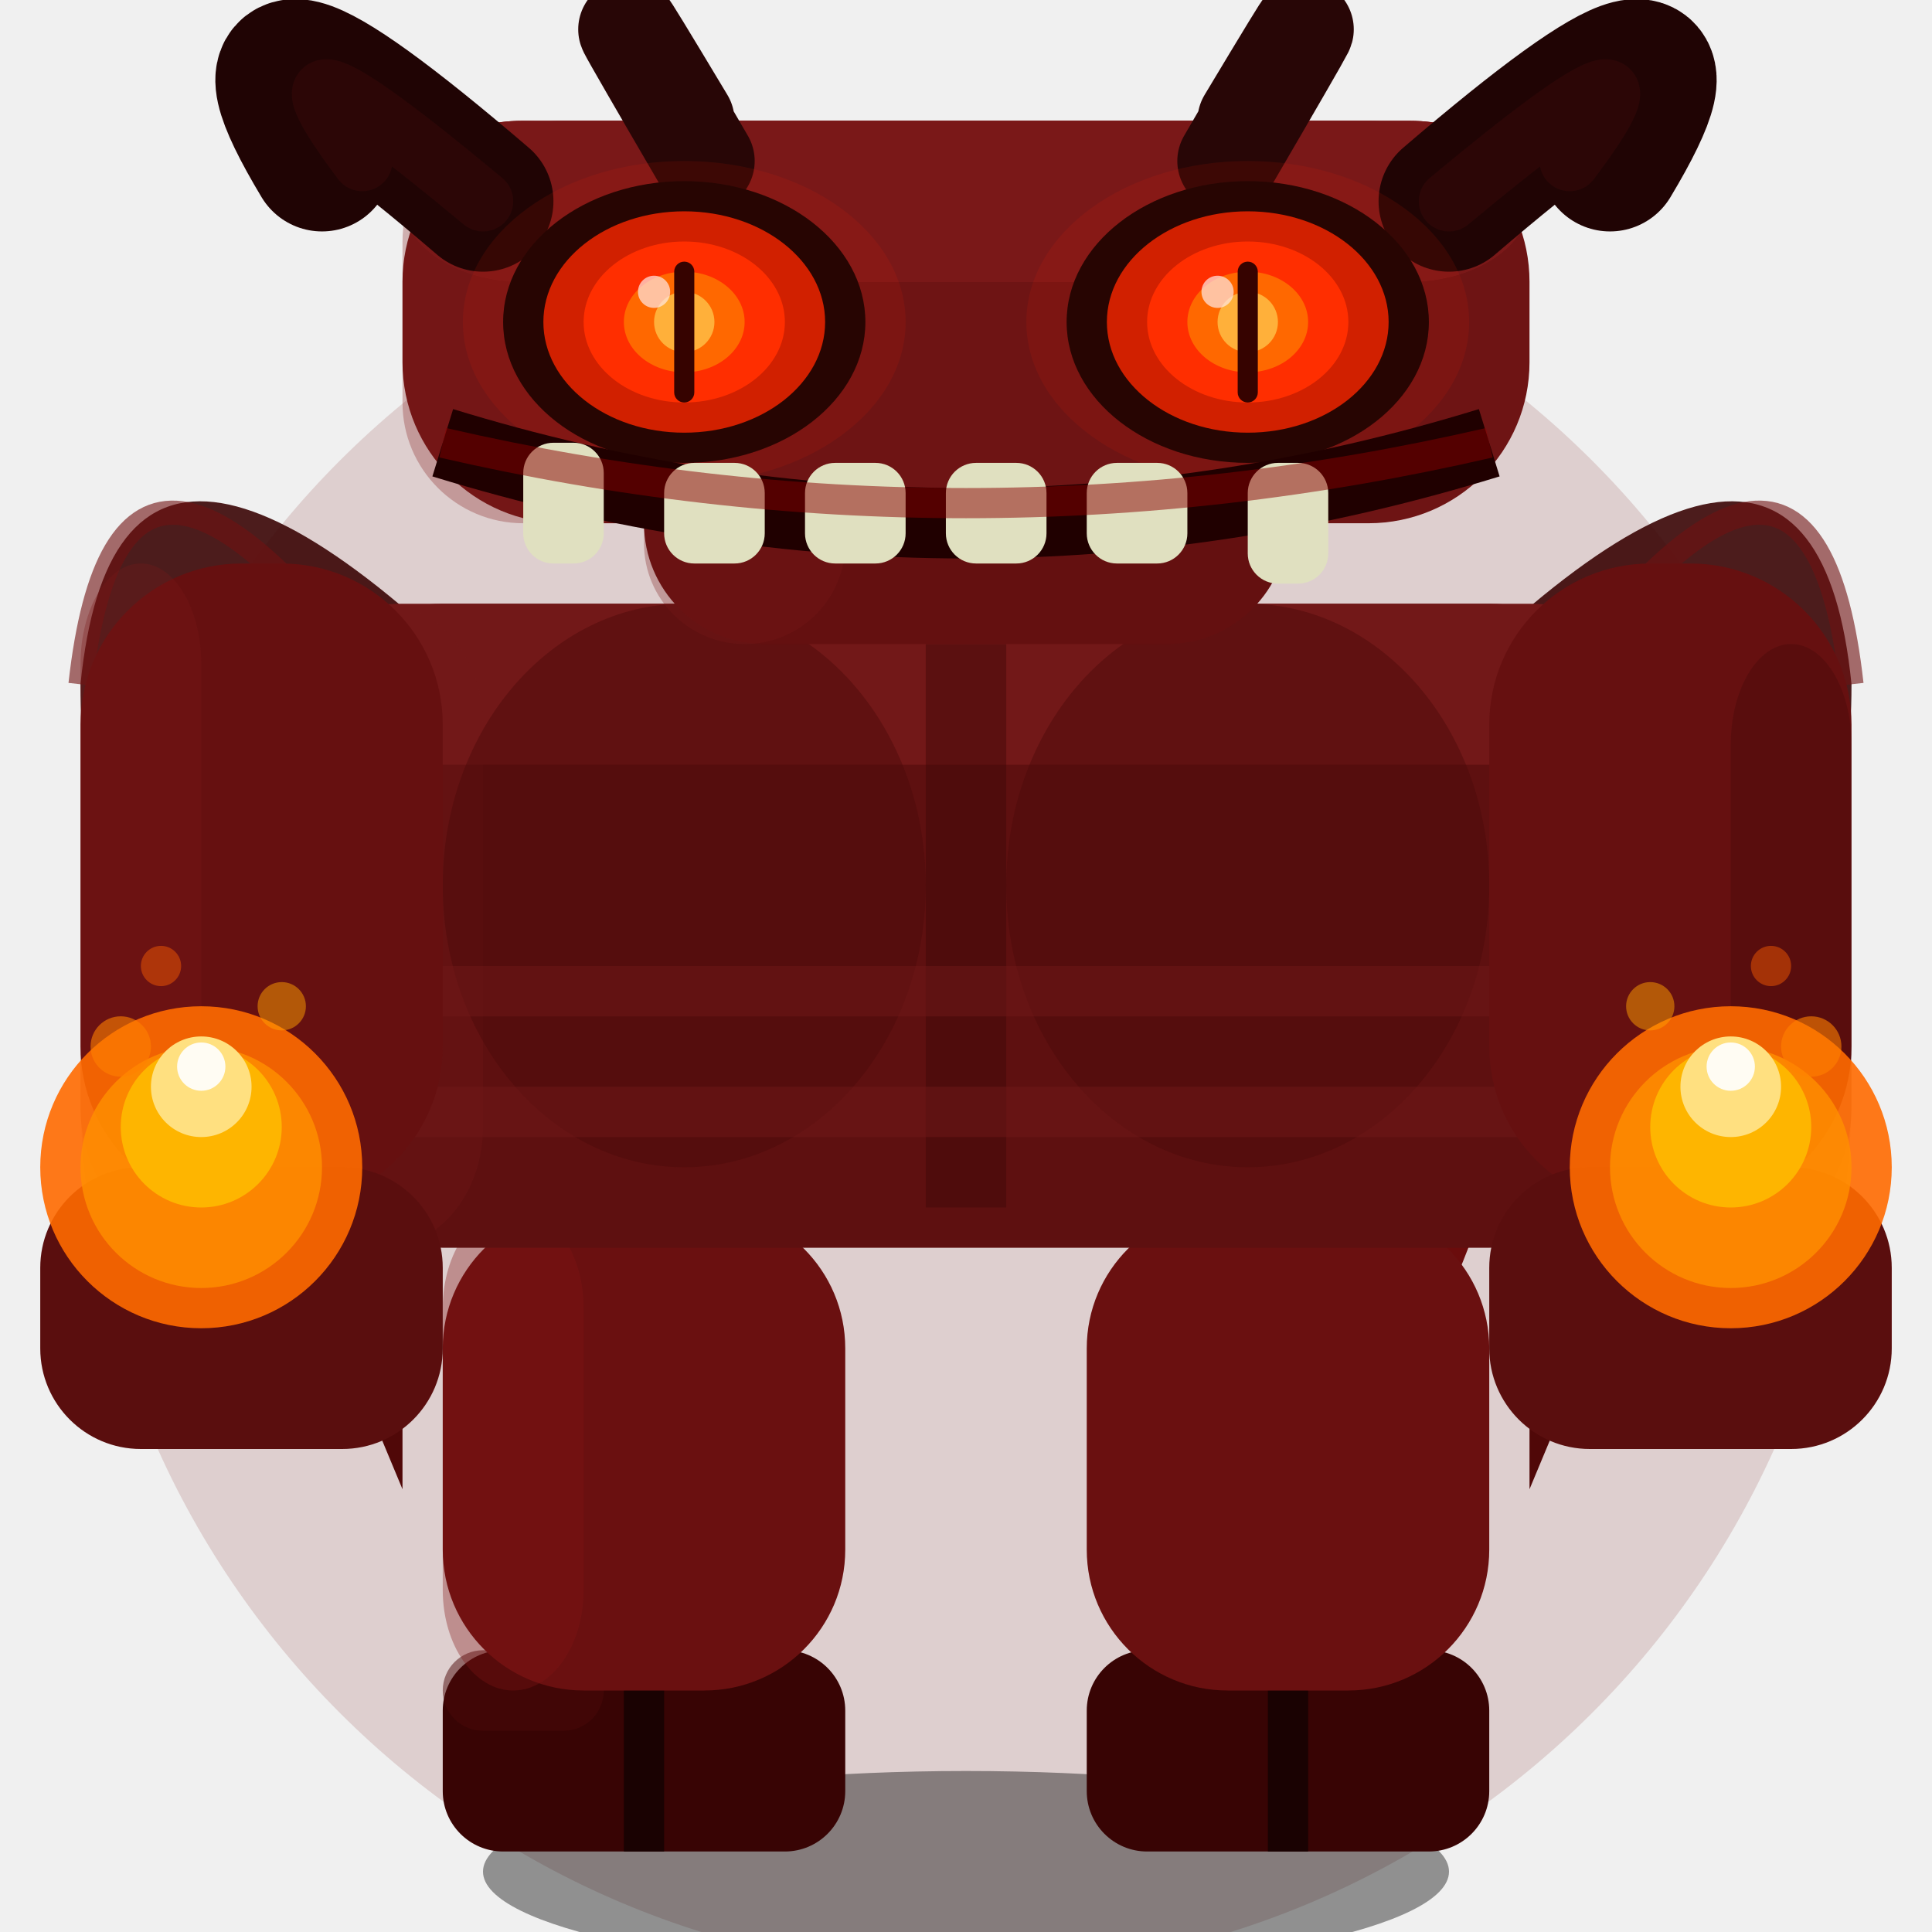
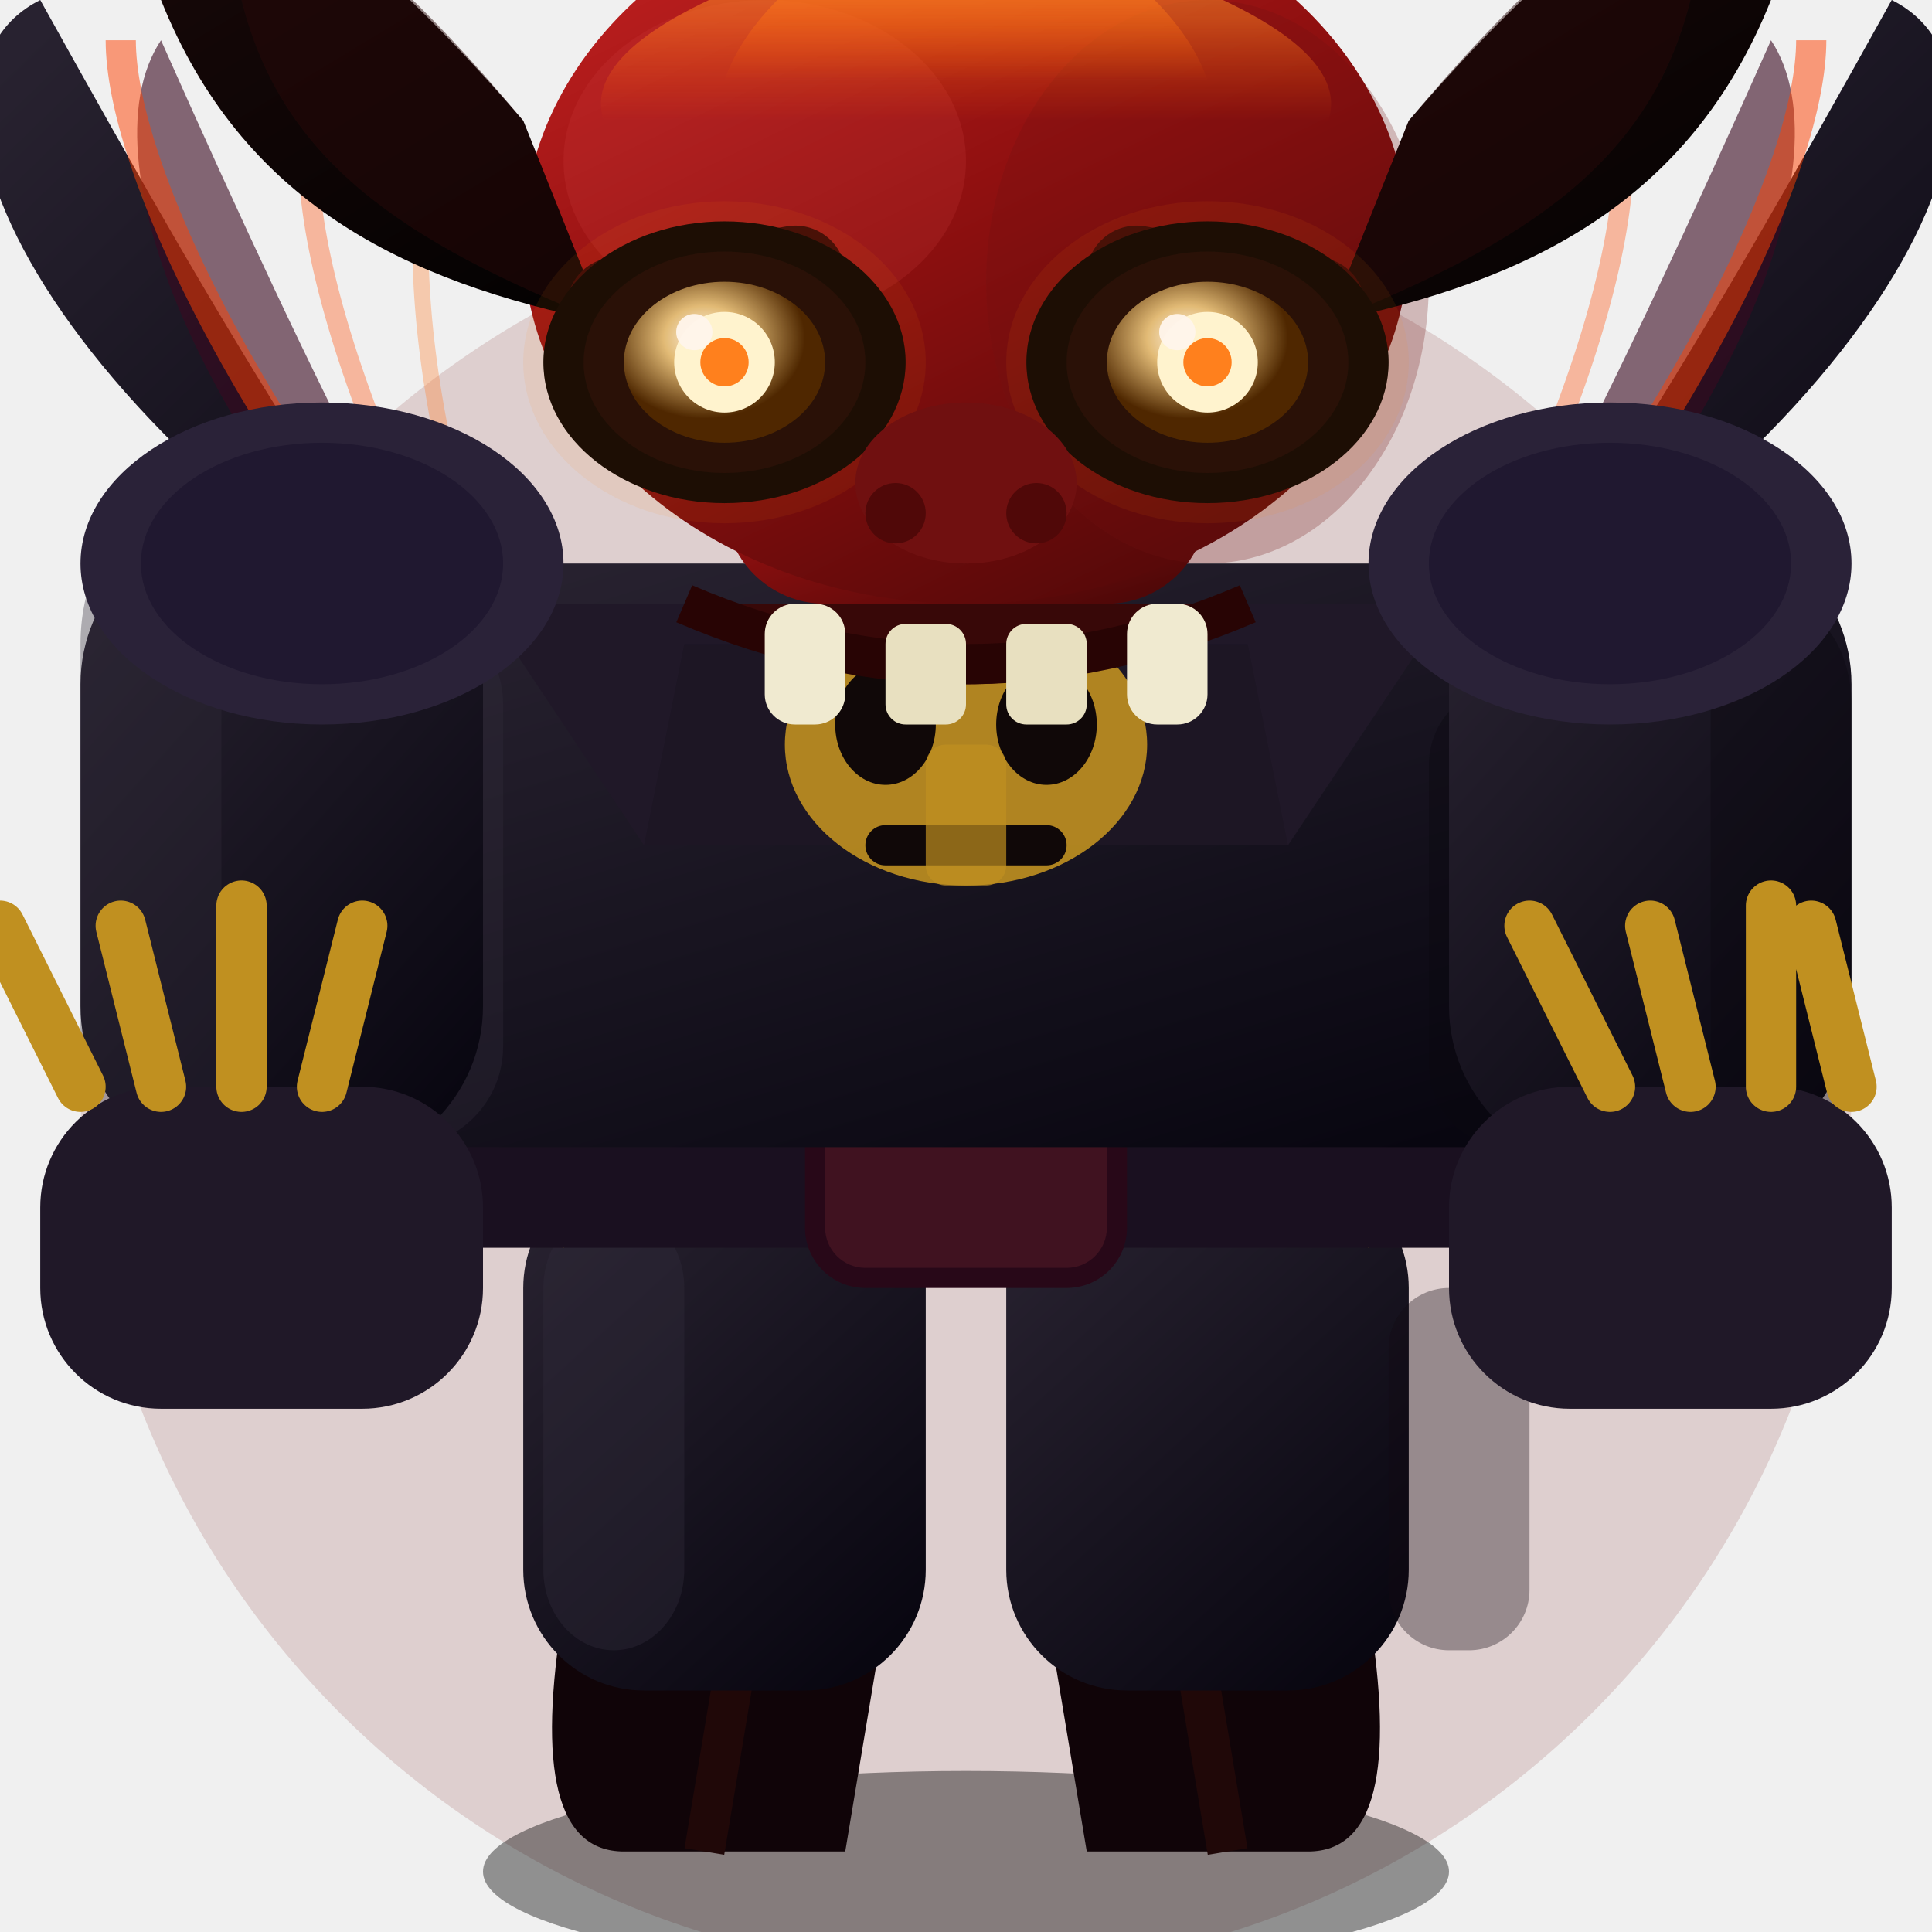
<svg xmlns="http://www.w3.org/2000/svg" viewBox="0 0 96 96">
+   <defs>
+     <linearGradient id="sk" x1="20%" y1="0%" x2="80%" y2="100%">
+       <stop offset="0%" stop-color="#C02020" />
+       <stop offset="45%" stop-color="#901010" />
+       <stop offset="100%" stop-color="#500808" />
+     </linearGradient>
+     <linearGradient id="ar" x1="15%" y1="0%" x2="85%" y2="100%">
+       <stop offset="0%" stop-color="#282230" />
+       <stop offset="50%" stop-color="#181420" />
+       <stop offset="100%" stop-color="#080610" />
+     </linearGradient>
+     <linearGradient id="fr" x1="0%" y1="100%" x2="0%" y2="0%">
+       <stop offset="0%" stop-color="#FF6000" stop-opacity="0" />
+       <stop offset="50%" stop-color="#FF8020" stop-opacity="0.7" />
+       <stop offset="100%" stop-color="#FFB040" stop-opacity="1" />
+     </linearGradient>
+     <linearGradient id="hr" x1="20%" y1="0%" x2="80%" y2="100%">
+       <stop offset="0%" stop-color="#180808" />
+       <stop offset="100%" stop-color="#040202" />
+     </linearGradient>
+     <radialGradient id="ey" cx="40%" cy="35%">
+       <stop offset="0%" stop-color="#FFFFFF" />
+       <stop offset="40%" stop-color="#E0C080" />
+       <stop offset="100%" stop-color="#402000" />
+     </radialGradient>
+   </defs>
  <circle cx="48" cy="54" r="44" fill="#6A0000" opacity="0.14" />
  <ellipse cx="48" cy="93" rx="24" ry="5" fill="#000" opacity="0.4" />
-   <path d="M28,38 Q6,14 4,34 Q4,52 20,54 Q24,55 28,50 Z" fill="#3A0404" opacity="0.9" />
-   <path d="M28,38 Q12,22 8,38" stroke="#5A0808" stroke-width="1.5" fill="none" />
-   <path d="M28,38 Q16,28 10,44" stroke="#5A0808" stroke-width="1" fill="none" />
-   <path d="M28,38 Q20,34 14,50" stroke="#5A0808" stroke-width="0.8" fill="none" />
-   <path d="M4,34 Q6,16 20,36" stroke="#701010" stroke-width="1.2" fill="none" opacity="0.6" />
-   <path d="M68,38 Q90,14 92,34 Q92,52 76,54 Q72,55 68,50 Z" fill="#3A0404" opacity="0.9" />
-   <path d="M68,38 Q84,22 88,38" stroke="#5A0808" stroke-width="1.5" fill="none" />
-   <path d="M68,38 Q80,28 86,44" stroke="#5A0808" stroke-width="1" fill="none" />
-   <path d="M68,38 Q76,34 82,50" stroke="#5A0808" stroke-width="0.8" fill="none" />
-   <path d="M92,34 Q90,16 76,36" stroke="#701010" stroke-width="1.2" fill="none" opacity="0.6" />
-   <path d="M58,76 Q70,68 72,56 Q74,44 64,42" stroke="#6A0C0C" stroke-width="5" fill="none" stroke-linecap="round" />
-   <path d="M58,76 Q70,68 72,56 Q74,44 64,42" stroke="#9A1414" stroke-width="2" fill="none" stroke-linecap="round" opacity="0.5" />
-   <polygon points="64,38 60,43 68,43" fill="#7A0E0E" />
-   <polygon points="64,38 61,41 67,41" fill="#A01818" />
-   <rect x="22" y="82" width="20" height="10" rx="3" fill="#380404" />
-   <rect x="54" y="82" width="20" height="10" rx="3" fill="#380404" />
-   <rect x="22" y="82" width="8" height="4" rx="2" fill="#4A0808" opacity="0.5" />
-   <rect x="31" y="82" width="2" height="10" fill="#1A0202" />
-   <rect x="63" y="82" width="2" height="10" fill="#1A0202" />
-   <rect x="22" y="60" width="20" height="24" rx="7" fill="#6A1010" />
-   <rect x="54" y="60" width="20" height="24" rx="7" fill="#6A1010" />
-   <rect x="22" y="60" width="7" height="24" rx="5" fill="#821414" opacity="0.35" />
-   <polygon points="20,68 15,62 20,74" fill="#500808" />
-   <polygon points="76,68 81,62 76,74" fill="#500808" />
-   <rect x="14" y="30" width="68" height="32" rx="8" fill="#5E1010" />
-   <rect x="14" y="30" width="68" height="8" rx="6" fill="#721818" />
-   <rect x="14" y="30" width="10" height="32" rx="6" fill="#721818" opacity="0.3" />
-   <ellipse cx="34" cy="44" rx="12" ry="14" fill="#4A0808" opacity="0.45" />
-   <ellipse cx="62" cy="44" rx="12" ry="14" fill="#4A0808" opacity="0.45" />
-   <rect x="46" y="32" width="4" height="28" fill="#3A0606" opacity="0.4" />
-   <rect x="18" y="48" width="60" height="2.5" rx="1" fill="#701818" opacity="0.5" />
-   <rect x="18" y="54" width="60" height="2.5" rx="1" fill="#701818" opacity="0.5" />
-   <rect x="4" y="28" width="18" height="32" rx="8" fill="#661010" />
-   <rect x="4" y="28" width="6" height="32" rx="5" fill="#7A1818" opacity="0.3" />
-   <rect x="74" y="28" width="18" height="32" rx="8" fill="#661010" />
-   <rect x="86" y="32" width="6" height="28" rx="5" fill="#3A0808" opacity="0.3" />
-   <rect x="2" y="58" width="20" height="14" rx="5" fill="#5A0E0E" />
-   <circle cx="10" cy="58" r="8" fill="#FF6A00" opacity="0.9" />
-   <circle cx="10" cy="58" r="6" fill="#FF9000" opacity="0.8" />
-   <circle cx="10" cy="56" r="4" fill="#FFC000" opacity="0.8" />
-   <circle cx="10" cy="54" r="2.5" fill="#FFE080" />
-   <circle cx="10" cy="53" r="1.2" fill="#FFF" opacity="0.9" />
-   <circle cx="6" cy="52" r="1.5" fill="#FF8000" opacity="0.6" />
-   <circle cx="14" cy="50" r="1.2" fill="#FFA000" opacity="0.5" />
-   <circle cx="8" cy="48" r="1" fill="#FF6000" opacity="0.45" />
-   <rect x="74" y="58" width="20" height="14" rx="5" fill="#5A0E0E" />
-   <circle cx="86" cy="58" r="8" fill="#FF6A00" opacity="0.9" />
-   <circle cx="86" cy="58" r="6" fill="#FF9000" opacity="0.8" />
-   <circle cx="86" cy="56" r="4" fill="#FFC000" opacity="0.8" />
-   <circle cx="86" cy="54" r="2.5" fill="#FFE080" />
-   <circle cx="86" cy="53" r="1.2" fill="#FFF" opacity="0.9" />
-   <circle cx="90" cy="52" r="1.5" fill="#FF8000" opacity="0.6" />
-   <circle cx="82" cy="50" r="1.2" fill="#FFA000" opacity="0.5" />
-   <circle cx="88" cy="48" r="1" fill="#FF6000" opacity="0.45" />
-   <rect x="32" y="20" width="32" height="12" rx="6" fill="#641010" />
-   <rect x="32" y="20" width="10" height="12" rx="5" fill="#7A1818" opacity="0.3" />
-   <rect x="20" y="6" width="56" height="20" rx="8" fill="#6E1414" />
-   <rect x="20" y="6" width="56" height="8" rx="6" fill="#821A1A" />
-   <rect x="20" y="6" width="12" height="20" rx="6" fill="#821A1A" opacity="0.3" />
-   <rect x="20" y="6" width="56" height="8" rx="6" fill="#7A1818" />
-   <path d="M24,10 Q10,-2 16,8" stroke="#200404" stroke-width="7" fill="none" stroke-linecap="round" />
-   <path d="M24,10 Q12,0 18,8" stroke="#380808" stroke-width="3" fill="none" stroke-linecap="round" opacity="0.5" />
-   <path d="M72,10 Q86,-2 80,8" stroke="#200404" stroke-width="7" fill="none" stroke-linecap="round" />
-   <path d="M72,10 Q84,0 78,8" stroke="#380808" stroke-width="3" fill="none" stroke-linecap="round" opacity="0.5" />
-   <path d="M35,8 Q28,-4 34,6" stroke="#280606" stroke-width="5" fill="none" stroke-linecap="round" />
-   <path d="M61,8 Q68,-4 62,6" stroke="#280606" stroke-width="5" fill="none" stroke-linecap="round" />
-   <ellipse cx="34" cy="16" rx="9" ry="7" fill="#100202" />
-   <ellipse cx="34" cy="16" rx="7" ry="5.5" fill="#CC2000" />
-   <ellipse cx="34" cy="16" rx="5" ry="4" fill="#FF3000" />
-   <ellipse cx="34" cy="16" rx="3" ry="2.5" fill="#FF7000" />
-   <circle cx="34" cy="16" r="1.5" fill="#FFC040" />
-   <circle cx="32.5" cy="14.5" r="0.8" fill="#FFF" opacity="0.7" />
-   <rect x="33.5" y="13" width="1" height="7" rx="0.5" fill="#200000" />
-   <ellipse cx="34" cy="16" rx="11" ry="8" fill="#FF2000" opacity="0.1" />
-   <ellipse cx="62" cy="16" rx="9" ry="7" fill="#100202" />
-   <ellipse cx="62" cy="16" rx="7" ry="5.5" fill="#CC2000" />
-   <ellipse cx="62" cy="16" rx="5" ry="4" fill="#FF3000" />
-   <ellipse cx="62" cy="16" rx="3" ry="2.5" fill="#FF7000" />
-   <circle cx="62" cy="16" r="1.5" fill="#FFC040" />
-   <circle cx="60.5" cy="14.5" r="0.8" fill="#FFF" opacity="0.7" />
-   <rect x="61.5" y="13" width="1" height="7" rx="0.5" fill="#200000" />
-   <ellipse cx="62" cy="16" rx="11" ry="8" fill="#FF2000" opacity="0.1" />
-   <path d="M22,22 Q48,30 74,22" stroke="#200000" stroke-width="3.5" fill="none" />
-   <rect x="26" y="22" width="4" height="6" rx="1.5" fill="#E0E0C0" />
-   <rect x="33" y="23" width="5" height="5" rx="1.5" fill="#E0E0C0" />
-   <rect x="40" y="23" width="5" height="5" rx="1.5" fill="#E0E0C0" />
-   <rect x="47" y="23" width="5" height="5" rx="1.5" fill="#E0E0C0" />
-   <rect x="54" y="23" width="5" height="5" rx="1.5" fill="#E0E0C0" />
-   <rect x="62" y="23" width="4" height="6" rx="1.5" fill="#E0E0C0" />
-   <path d="M22,22 Q48,28 74,22" stroke="#880000" stroke-width="1.5" fill="none" opacity="0.5" />
+   <path d="M28,36 C2,22 -6,4 2,0 C12,18 18,28 28,40 Z" fill="url(#ar)" />
+   <path d="M28,40 C10,24 4,8 8,2 C16,20 22,32 28,40" fill="#380820" opacity="0.6" />
+   <path d="M28,40 C12,22 6,8 6,2" stroke="#FF4000" stroke-width="1.5" fill="none" opacity="0.5" />
+   <path d="M28,40 C16,20 14,8 16,4" stroke="#FF6020" stroke-width="1" fill="none" opacity="0.4" />
+   <path d="M28,40 C20,22 20,10 22,4" stroke="#FF8030" stroke-width="0.8" fill="none" opacity="0.35" />
+   <path d="M68,36 C94,22 102,4 94,0 C84,18 78,28 68,40 Z" fill="url(#ar)" />
+   <path d="M68,40 C86,24 92,8 88,2 C80,20 74,32 68,40" fill="#380820" opacity="0.6" />
+   <path d="M68,40 C84,22 90,8 90,2" stroke="#FF4000" stroke-width="1.5" fill="none" opacity="0.5" />
+   <path d="M68,40 C80,20 82,8 80,4" stroke="#FF6020" stroke-width="1" fill="none" opacity="0.4" />
+   <path d="M28,80 Q26,92 31,92 L42,92 L44,80 Z" fill="#100408" />
+   <path d="M68,80 Q70,92 65,92 L54,92 L52,80 Z" fill="#100408" />
+   <line x1="37" y1="80" x2="35" y2="92" stroke="#200808" stroke-width="2" />
+   <line x1="59" y1="80" x2="61" y2="92" stroke="#200808" stroke-width="2" />
+   <rect x="26" y="58" width="20" height="26" rx="6" fill="url(#ar)" />
+   <rect x="50" y="58" width="20" height="26" rx="6" fill="url(#ar)" />
+   <rect x="27" y="60" width="7" height="22" rx="4" fill="#302A3A" opacity="0.4" />
+   <rect x="69" y="64" width="7" height="18" rx="3" fill="#100810" opacity="0.35" />
+   <polygon points="28,62 24,56 30,60" fill="#C09020" />
+   <polygon points="68,62 72,56 66,60" fill="#C09020" />
+   <rect x="20" y="55" width="56" height="7" rx="2" fill="#1A1020" />
+   <rect x="40" y="53" width="16" height="11" rx="3" fill="#280818" />
+   <rect x="41" y="54" width="14" height="9" rx="2" fill="#401220" />
+   <polygon points="26,55 23,49 29,55" fill="#C09020" />
+   <polygon points="36,55 33,49 39,55" fill="#C09020" />
+   <polygon points="57,55 54,49 60,55" fill="#C09020" />
+   <polygon points="67,55 64,49 70,55" fill="#C09020" />
+   <path d="M18,28 C16,30 15,42 15,57 L81,57 C81,42 80,30 78,28 Z" fill="url(#ar)" />
+   <path d="M24,30 L32,42 L64,42 L72,30 Z" fill="#201828" />
+   <path d="M32,42 L34,32 L62,32 L64,42 Z" fill="#1A1422" opacity="0.6" />
+   <ellipse cx="48" cy="37" rx="9" ry="7" fill="#C09020" opacity="0.9" />
+   <ellipse cx="44" cy="36" rx="2.5" ry="3" fill="#100808" />
+   <ellipse cx="52" cy="36" rx="2.5" ry="3" fill="#100808" />
+   <rect x="43" y="41" width="10" height="2" rx="1" fill="#100808" />
+   <rect x="46" y="37" width="4" height="7" rx="1" fill="#C09020" opacity="0.7" />
+   <rect x="15" y="30" width="10" height="27" rx="5" fill="#302A3A" opacity="0.35" />
+   <rect x="71" y="34" width="10" height="23" rx="4" fill="#0A0810" opacity="0.4" />
+   <rect x="4" y="26" width="20" height="32" rx="8" fill="url(#ar)" />
+   <rect x="4" y="26" width="7" height="32" rx="6" fill="#302A3A" opacity="0.35" />
+   <rect x="72" y="26" width="20" height="32" rx="8" fill="url(#ar)" />
+   <rect x="85" y="30" width="7" height="28" rx="5" fill="#0A0810" opacity="0.4" />
+   <ellipse cx="16" cy="28" rx="12" ry="8" fill="#2A2238" />
+   <ellipse cx="16" cy="28" rx="9" ry="6" fill="#201830" />
+   <ellipse cx="80" cy="28" rx="12" ry="8" fill="#2A2238" />
+   <ellipse cx="80" cy="28" rx="9" ry="6" fill="#201830" />
+   <rect x="2" y="54" width="22" height="16" rx="6" fill="#201828" />
+   <rect x="72" y="54" width="22" height="16" rx="6" fill="#201828" />
+   <path d="M4,54 L0,46 M8,54 L6,46 M12,54 L12,45 M16,54 L18,46" stroke="#C09020" stroke-width="2.5" stroke-linecap="round" />
+   <path d="M80,54 L76,46 M84,54 L82,46 M88,54 L88,45 M92,54 L90,46" stroke="#C09020" stroke-width="2.5" stroke-linecap="round" />
+   <rect x="36" y="18" width="24" height="12" rx="5" fill="url(#sk)" />
+   <ellipse cx="48" cy="12" rx="22" ry="18" fill="url(#sk)" />
+   <ellipse cx="60" cy="14" rx="11" ry="14" fill="#701010" opacity="0.25" />
+   <ellipse cx="38" cy="8" rx="10" ry="8" fill="#D04040" opacity="0.18" />
+   <path d="M26,6 C14,-8 4,-12 8,0 C12,10 20,14 30,16 Z" fill="url(#hr)" />
+   <path d="M26,6 C16,-6 10,-8 12,0 C14,8 20,12 30,16" fill="#280808" opacity="0.5" />
+   <path d="M70,6 C82,-8 92,-12 88,0 C84,10 76,14 66,16 Z" fill="url(#hr)" />
+   <path d="M70,6 C80,-6 86,-8 84,0 C82,8 76,12 66,16" fill="#280808" opacity="0.5" />
+   <path d="M30,6 C28,0 48,-4 48,-4 C48,-4 68,0 66,6" fill="url(#fr)" opacity="0.7" />
+   <path d="M36,4 C38,-2 48,-6 48,-6 C48,-6 58,-2 60,4" fill="url(#fr)" opacity="0.9" />
+   <rect x="28" y="12" width="14" height="5" rx="2.5" fill="#3A0808" transform="rotate(-10,35,14)" />
+   <rect x="54" y="12" width="14" height="5" rx="2.5" fill="#3A0808" transform="rotate(10,61,14)" />
+   <ellipse cx="36" cy="18" rx="9" ry="7" fill="#0A0404" />
+   <ellipse cx="36" cy="18" rx="7" ry="5.5" fill="#180808" />
+   <ellipse cx="36" cy="18" rx="5" ry="4" fill="url(#ey)" />
+   <circle cx="36" cy="18" r="2.5" fill="#FFFDE0" />
+   <circle cx="36" cy="18" r="1.2" fill="#FF8020" />
+   <circle cx="34.5" cy="16.5" r="0.9" fill="white" opacity="0.95" />
+   <ellipse cx="36" cy="18" rx="10" ry="8" fill="#FF8000" opacity="0.08" />
+   <ellipse cx="60" cy="18" rx="9" ry="7" fill="#0A0404" />
+   <ellipse cx="60" cy="18" rx="7" ry="5.5" fill="#180808" />
+   <ellipse cx="60" cy="18" rx="5" ry="4" fill="url(#ey)" />
+   <circle cx="60" cy="18" r="2.5" fill="#FFFDE0" />
+   <circle cx="60" cy="18" r="1.2" fill="#FF8020" />
+   <circle cx="58.5" cy="16.5" r="0.9" fill="white" opacity="0.95" />
+   <ellipse cx="60" cy="18" rx="10" ry="8" fill="#FF8000" opacity="0.08" />
+   <ellipse cx="48" cy="24" rx="5.5" ry="4" fill="#701010" />
+   <circle cx="44.5" cy="25.5" r="1.5" fill="#500808" />
+   <circle cx="51.5" cy="25.5" r="1.5" fill="#500808" />
+   <path d="M34,30 Q48,38 62,30" fill="#380808" />
+   <path d="M34,30 Q48,36 62,30" stroke="#280404" stroke-width="2" fill="none" />
+   <rect x="38" y="30" width="4" height="6" rx="1.5" fill="#F0EAD0" />
+   <rect x="44" y="31" width="4" height="5" rx="1" fill="#E8E0C0" />
+   <rect x="50" y="31" width="4" height="5" rx="1" fill="#E8E0C0" />
+   <rect x="56" y="30" width="4" height="6" rx="1.5" fill="#F0EAD0" />
</svg>
